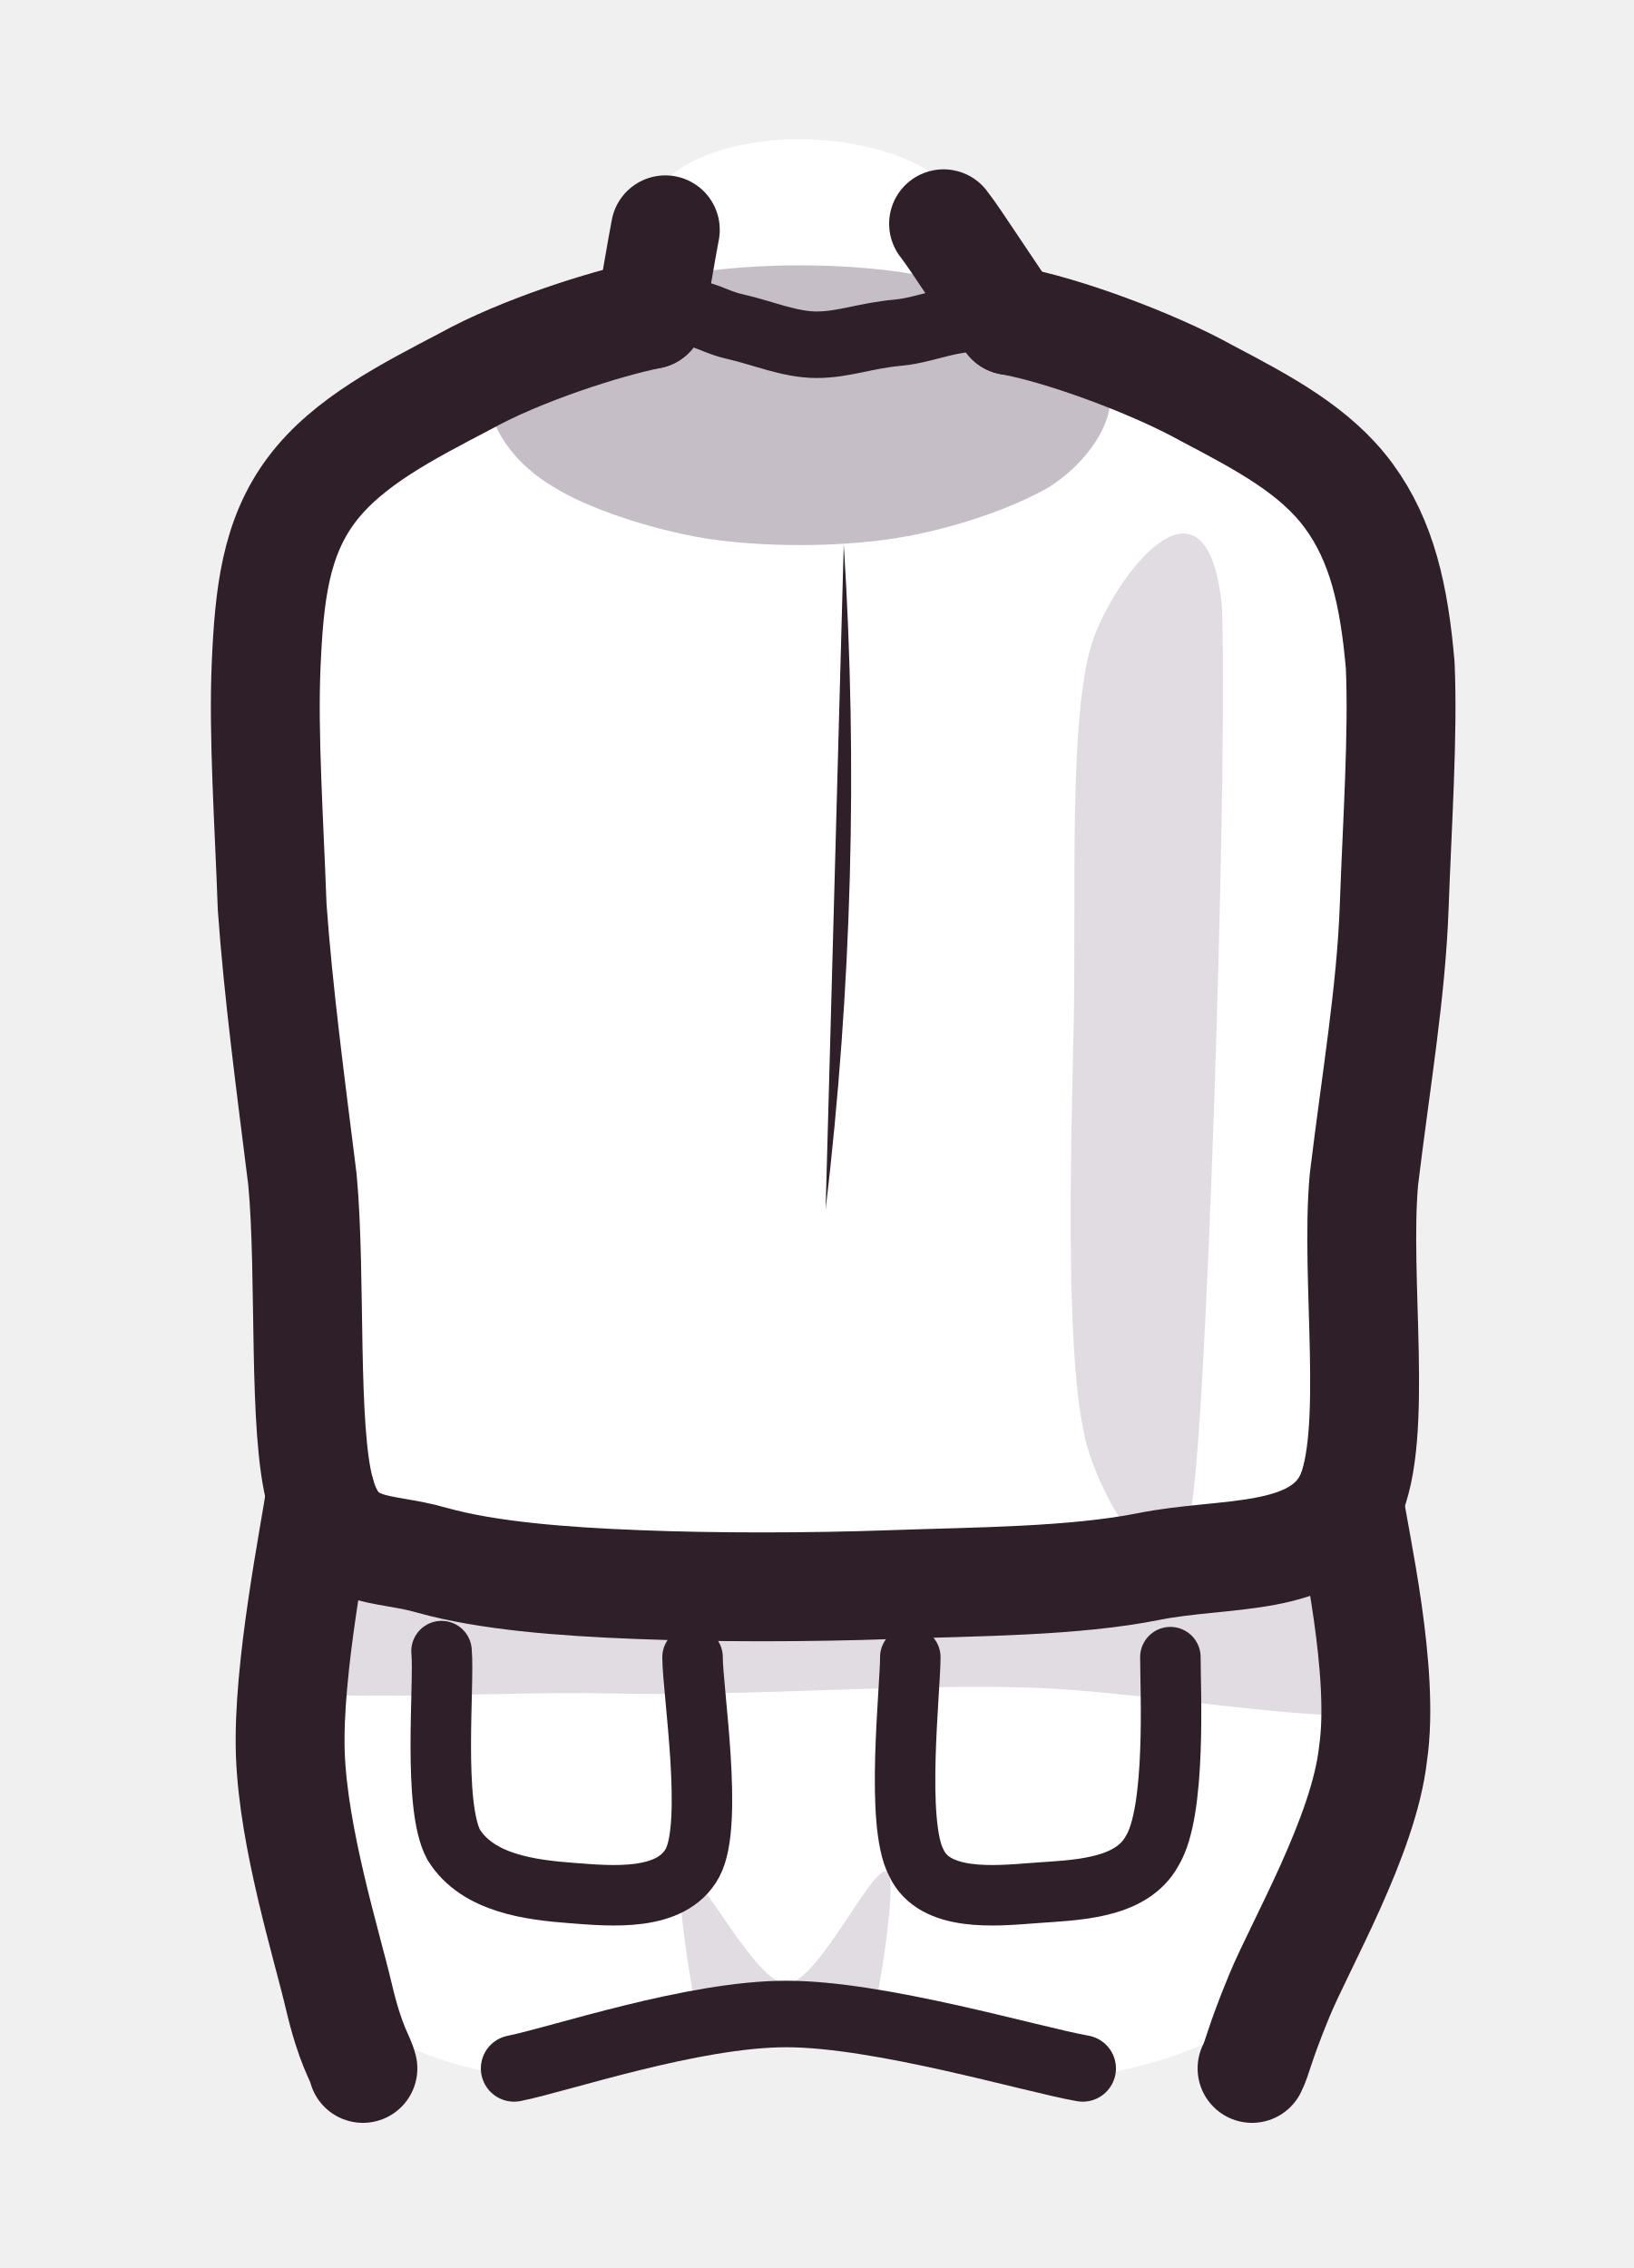
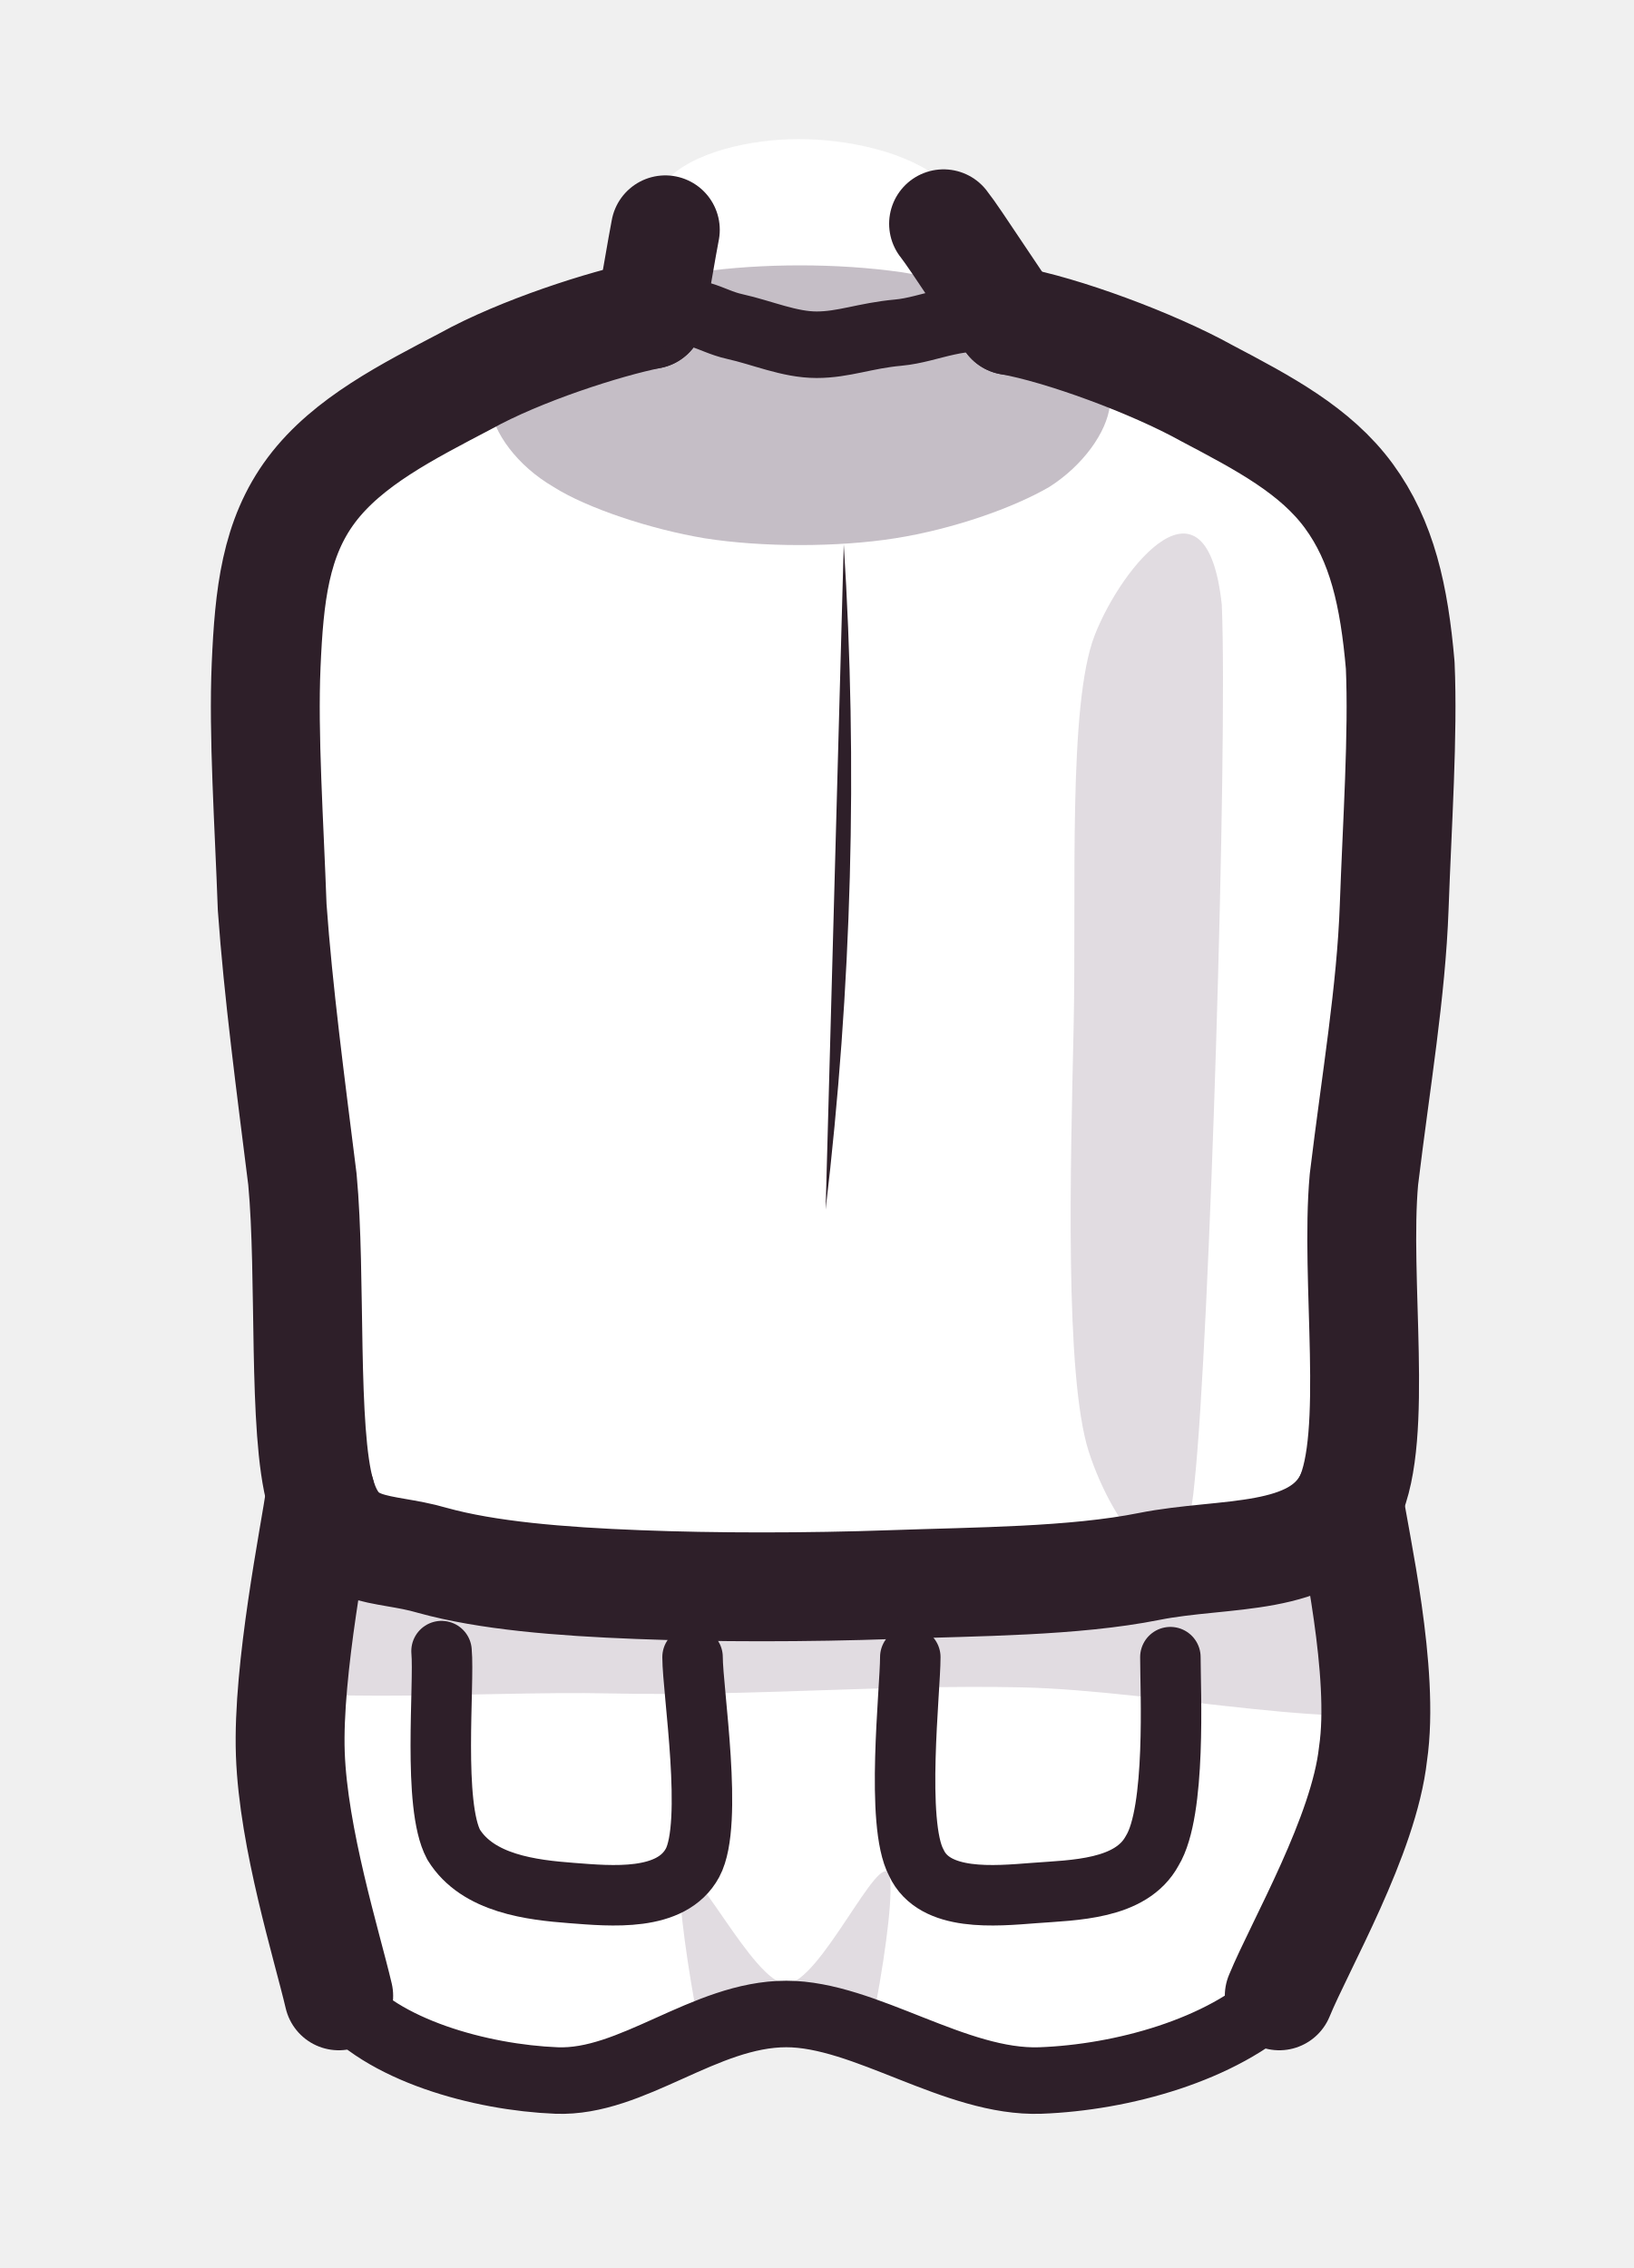
<svg xmlns="http://www.w3.org/2000/svg" viewBox="0 0 54 75" width="54" height="75">
  <defs>
    <path id="person-torso-0-back-shirt" d="M21.5 10.4C20 10.7 17.2 11.6 15.4 12.6C13.5 13.6 11.5 14.6 10.3 16.2C9.1 17.8 8.9 19.7 8.8 22C8.7 24.3 8.9 27.2 9 30C9.2 32.8 9.6 35.8 10 39C10.3 42.2 10 47.3 10.6 49.4C11.2 51.5 12.6 51.1 14.3 51.6C16.1 52.1 18.5 52.3 21.1 52.4C23.6 52.5 26.7 52.5 29.5 52.4C32.3 52.3 35.5 52.3 38 51.8C40.5 51.3 43.5 51.7 44.6 49.6C45.6 47.5 44.8 42.3 45.1 39C45.5 35.7 46 32.8 46.1 30C46.2 27.2 46.4 24.3 46.3 22C46.1 19.7 45.7 17.9 44.6 16.4C43.5 14.9 41.8 14 39.9 13C38.1 12 35.1 10.9 33.4 10.6C31.7 10.3 30.8 10.9 29.7 11C28.6 11.1 27.9 11.4 27 11.4C26.1 11.4 25.2 11 24.3 10.8C23.4 10.6 23.1 10.1 21.5 10.4Z" />
    <path id="person-torso-0-back-hips" d="M10.6 49.4C11.2 51.5 12.6 51.1 14.3 51.6C16.1 52.1 18.5 52.3 21.1 52.4C23.6 52.5 26.7 52.5 29.5 52.4C32.3 52.3 35.5 52.3 38 51.8C40.5 51.3 43.5 51.7 44.6 49.6C44.8 51 45.8 55.3 45.4 58C45.1 60.7 44.2 64.2 42.3 66C40.4 67.8 37.1 68.7 34.4 68.8C31.6 68.9 28.6 66.6 26 66.6C23.3 66.6 20.9 68.9 18.4 68.8C15.9 68.7 12.6 67.8 11.2 66C9.7 64.2 9.7 60.8 9.6 58C9.5 55.2 10.4 50.8 10.6 49.4Z" />
    <path id="person-torso-0-back-neck" d="M33.4 10.6C31.7 10.3 30.8 10.9 29.7 11C28.6 11.1 27.9 11.4 27 11.4C26.1 11.4 25.2 11 24.3 10.8C23.4 10.6 23.1 10.1 21.5 10.4C21.6 9.7 21.2 7 22 6C22.9 5 24.9 4.6 26.4 4.6C28 4.6 30 5 31.2 6C32.4 7 33 9.8 33.4 10.6Z" />
    <clipPath id="person-torso-0-back-clip">
      <use href="#person-torso-0-back-shirt" />
      <use href="#person-torso-0-back-hips" />
      <use href="#person-torso-0-back-neck" />
    </clipPath>
  </defs>
  <g id="fill-skin">
    <use href="#person-torso-0-back-neck" fill="#ffffff" />
  </g>
  <g id="fill-top">
    <use href="#person-torso-0-back-shirt" fill="#ffffff" />
  </g>
  <g id="fill-bottom">
    <use href="#person-torso-0-back-hips" fill="#ffffff" />
  </g>
  <g id="shade" clip-path="url(#person-torso-0-back-clip)">
    <path d="M36.7 13.4C36.6 14.3 35.8 15.4 34.7 16.1C33.5 16.8 31.5 17.5 29.6 17.8C27.7 18.1 25.2 18.1 23.3 17.8C21.5 17.5 19.4 16.8 18.3 16.1C17.1 15.4 16.3 14.3 16.2 13.4C16.2 12.5 16.9 11.4 18 10.7C19.1 10 21.2 9.3 23.1 9C25.2 8.7 27.7 8.7 29.8 9C31.7 9.3 33.8 10 34.9 10.7C36 11.4 36.8 12.5 36.7 13.4Z" fill="#3f2541" fill-opacity="0.3" />
    <path d="M6.9 49.6C9.2 49.1 15.7 51.9 20.2 52.4C24.7 52.9 29.3 52.9 33.8 52.4C38.3 51.9 44.8 48.9 47.1 49.6C49.4 50.3 49.7 55.4 47.4 56.4C45.1 57.4 38.3 55.9 33.8 55.8C29.3 55.7 24.7 56.1 20.2 56C15.7 55.9 8.9 56.5 6.6 55.4C4.3 54.3 4.6 50.1 6.9 49.6Z" fill="#3f2541" fill-opacity="0.16" />
    <path d="M40.4 20C39.9 15.3 37.1 18.7 36.2 21C35.3 23.3 35.6 29.5 35.5 34C35.4 38.5 35.2 45.5 36 48C36.8 50.5 39.1 53.7 39.5 49C40 44.3 40.6 24.7 40.4 20Z" fill="#3f2541" fill-opacity="0.16" />
    <path d="M22.5 62C22.8 61.1 24.9 65.6 26 65.6C27.1 65.6 29.1 61.1 29.4 62C29.7 62.9 28.5 69.5 27.7 71C26.8 72.5 25.1 72.5 24.2 71C23.4 69.5 22.3 62.9 22.5 62Z" fill="#3f2541" fill-opacity="0.16" />
  </g>
  <g id="ink">
    <path d="M21.5 10.4C20 10.7 17.2 11.6 15.4 12.6C13.5 13.6 11.5 14.6 10.3 16.2C9.1 17.8 8.9 19.7 8.8 22C8.7 24.3 8.9 27.2 9 30C9.2 32.8 9.6 35.8 10 39C10.3 42.2 10 47.3 10.6 49.4C11.2 51.5 12.6 51.1 14.3 51.6C16.1 52.1 18.5 52.3 21.1 52.4C23.6 52.5 26.7 52.5 29.5 52.4C32.3 52.3 35.5 52.3 38 51.8C40.5 51.3 43.5 51.7 44.6 49.6C45.6 47.5 44.8 42.3 45.1 39C45.5 35.7 46 32.8 46.1 30C46.2 27.2 46.4 24.3 46.3 22C46.1 19.7 45.7 17.9 44.6 16.4C43.5 14.9 41.8 14 39.9 13C38.1 12 35.1 10.9 33.4 10.6" fill="none" stroke="#2e1f29" stroke-width="3.6" stroke-linecap="round" stroke-linejoin="round" />
    <path d="M21.5 10.4C21.6 9.9 21.9 8.1 22 7.6" fill="none" stroke="#2e1f29" stroke-width="3.6" stroke-linecap="round" stroke-linejoin="round" />
    <path d="M33.4 10.6C33 10.1 31.6 7.9 31.2 7.4" fill="none" stroke="#2e1f29" stroke-width="3.6" stroke-linecap="round" stroke-linejoin="round" />
    <path d="M33.4 10.6C31.7 10.3 30.8 10.9 29.7 11C28.6 11.1 27.9 11.4 27 11.4C26.1 11.4 25.2 11 24.3 10.8C23.4 10.6 23.1 10.1 21.5 10.4" fill="none" stroke="#2e1f29" stroke-width="2.2" stroke-linecap="round" stroke-linejoin="round" />
    <path d="M10.6 49.4C11.2 51.5 12.6 51.1 14.3 51.6C16.1 52.1 18.5 52.3 21.1 52.4C23.6 52.5 26.7 52.5 29.5 52.4C32.3 52.3 35.5 52.3 38 51.8C40.5 51.3 43.5 51.7 44.6 49.6" fill="none" stroke="#2e1f29" stroke-width="2.2" stroke-linecap="round" stroke-linejoin="round" />
-     <path d="M44.6 49.6C44.8 51 45.8 55.3 45.4 58C45.1 60.7 43 64.3 42.3 66C41.6 67.7 41.6 68 41.4 68.4" fill="none" stroke="#2e1f29" stroke-width="3.6" stroke-linecap="round" stroke-linejoin="round" />
-     <path d="M10.6 49.4C10.4 50.8 9.5 55.2 9.6 58C9.7 60.8 10.8 64.3 11.2 66C11.6 67.7 11.9 68 12 68.4" fill="none" stroke="#2e1f29" stroke-width="3.6" stroke-linecap="round" stroke-linejoin="round" />
-     <path d="M35.8 68.4C34.1 68.1 29.1 66.6 26 66.6C22.9 66.6 18.5 68.1 17 68.4" fill="none" stroke="#2e1f29" stroke-width="2.2" stroke-linecap="round" stroke-linejoin="round" />
+     <path d="M44.6 49.6C44.8 51 45.8 55.3 45.4 58C45.1 60.7 43 64.3 42.3 66" fill="none" stroke="#2e1f29" stroke-width="3.6" stroke-linecap="round" stroke-linejoin="round" />
+     <path d="M10.6 49.4C10.4 50.8 9.5 55.2 9.6 58C9.7 60.8 10.8 64.3 11.2 66" fill="none" stroke="#2e1f29" stroke-width="3.6" stroke-linecap="round" stroke-linejoin="round" />
+     <path d="M42.3 66C40.4 67.8 37.1 68.7 34.4 68.8C31.6 68.9 28.6 66.6 26 66.6C23.3 66.6 20.9 68.9 18.4 68.8C15.9 68.7 12.6 67.8 11.2 66" fill="none" stroke="#2e1f29" stroke-width="2.2" stroke-linecap="round" stroke-linejoin="round" />
    <path d="M14.6 54.6C14.7 55.7 14.3 59.7 15 61C15.8 62.3 17.6 62.5 18.9 62.6C20.2 62.7 22.2 62.9 22.9 61.6C23.6 60.3 22.9 55.9 22.9 54.8" fill="none" stroke="#2e1f29" stroke-width="2" stroke-linecap="round" stroke-linejoin="round" />
    <path d="M30.1 54.8C30.1 55.9 29.6 60.3 30.3 61.6C30.9 62.9 32.9 62.7 34.2 62.6C35.5 62.5 37.4 62.5 38.1 61.2C38.9 59.9 38.7 55.9 38.7 54.8" fill="none" stroke="#2e1f29" stroke-width="2" stroke-linecap="round" stroke-linejoin="round" />
    <path d="M27.9 18Q28.6 29 27.3 40Q27.6 29 27.9 18Z" fill="#2e1f29" />
  </g>
</svg>
